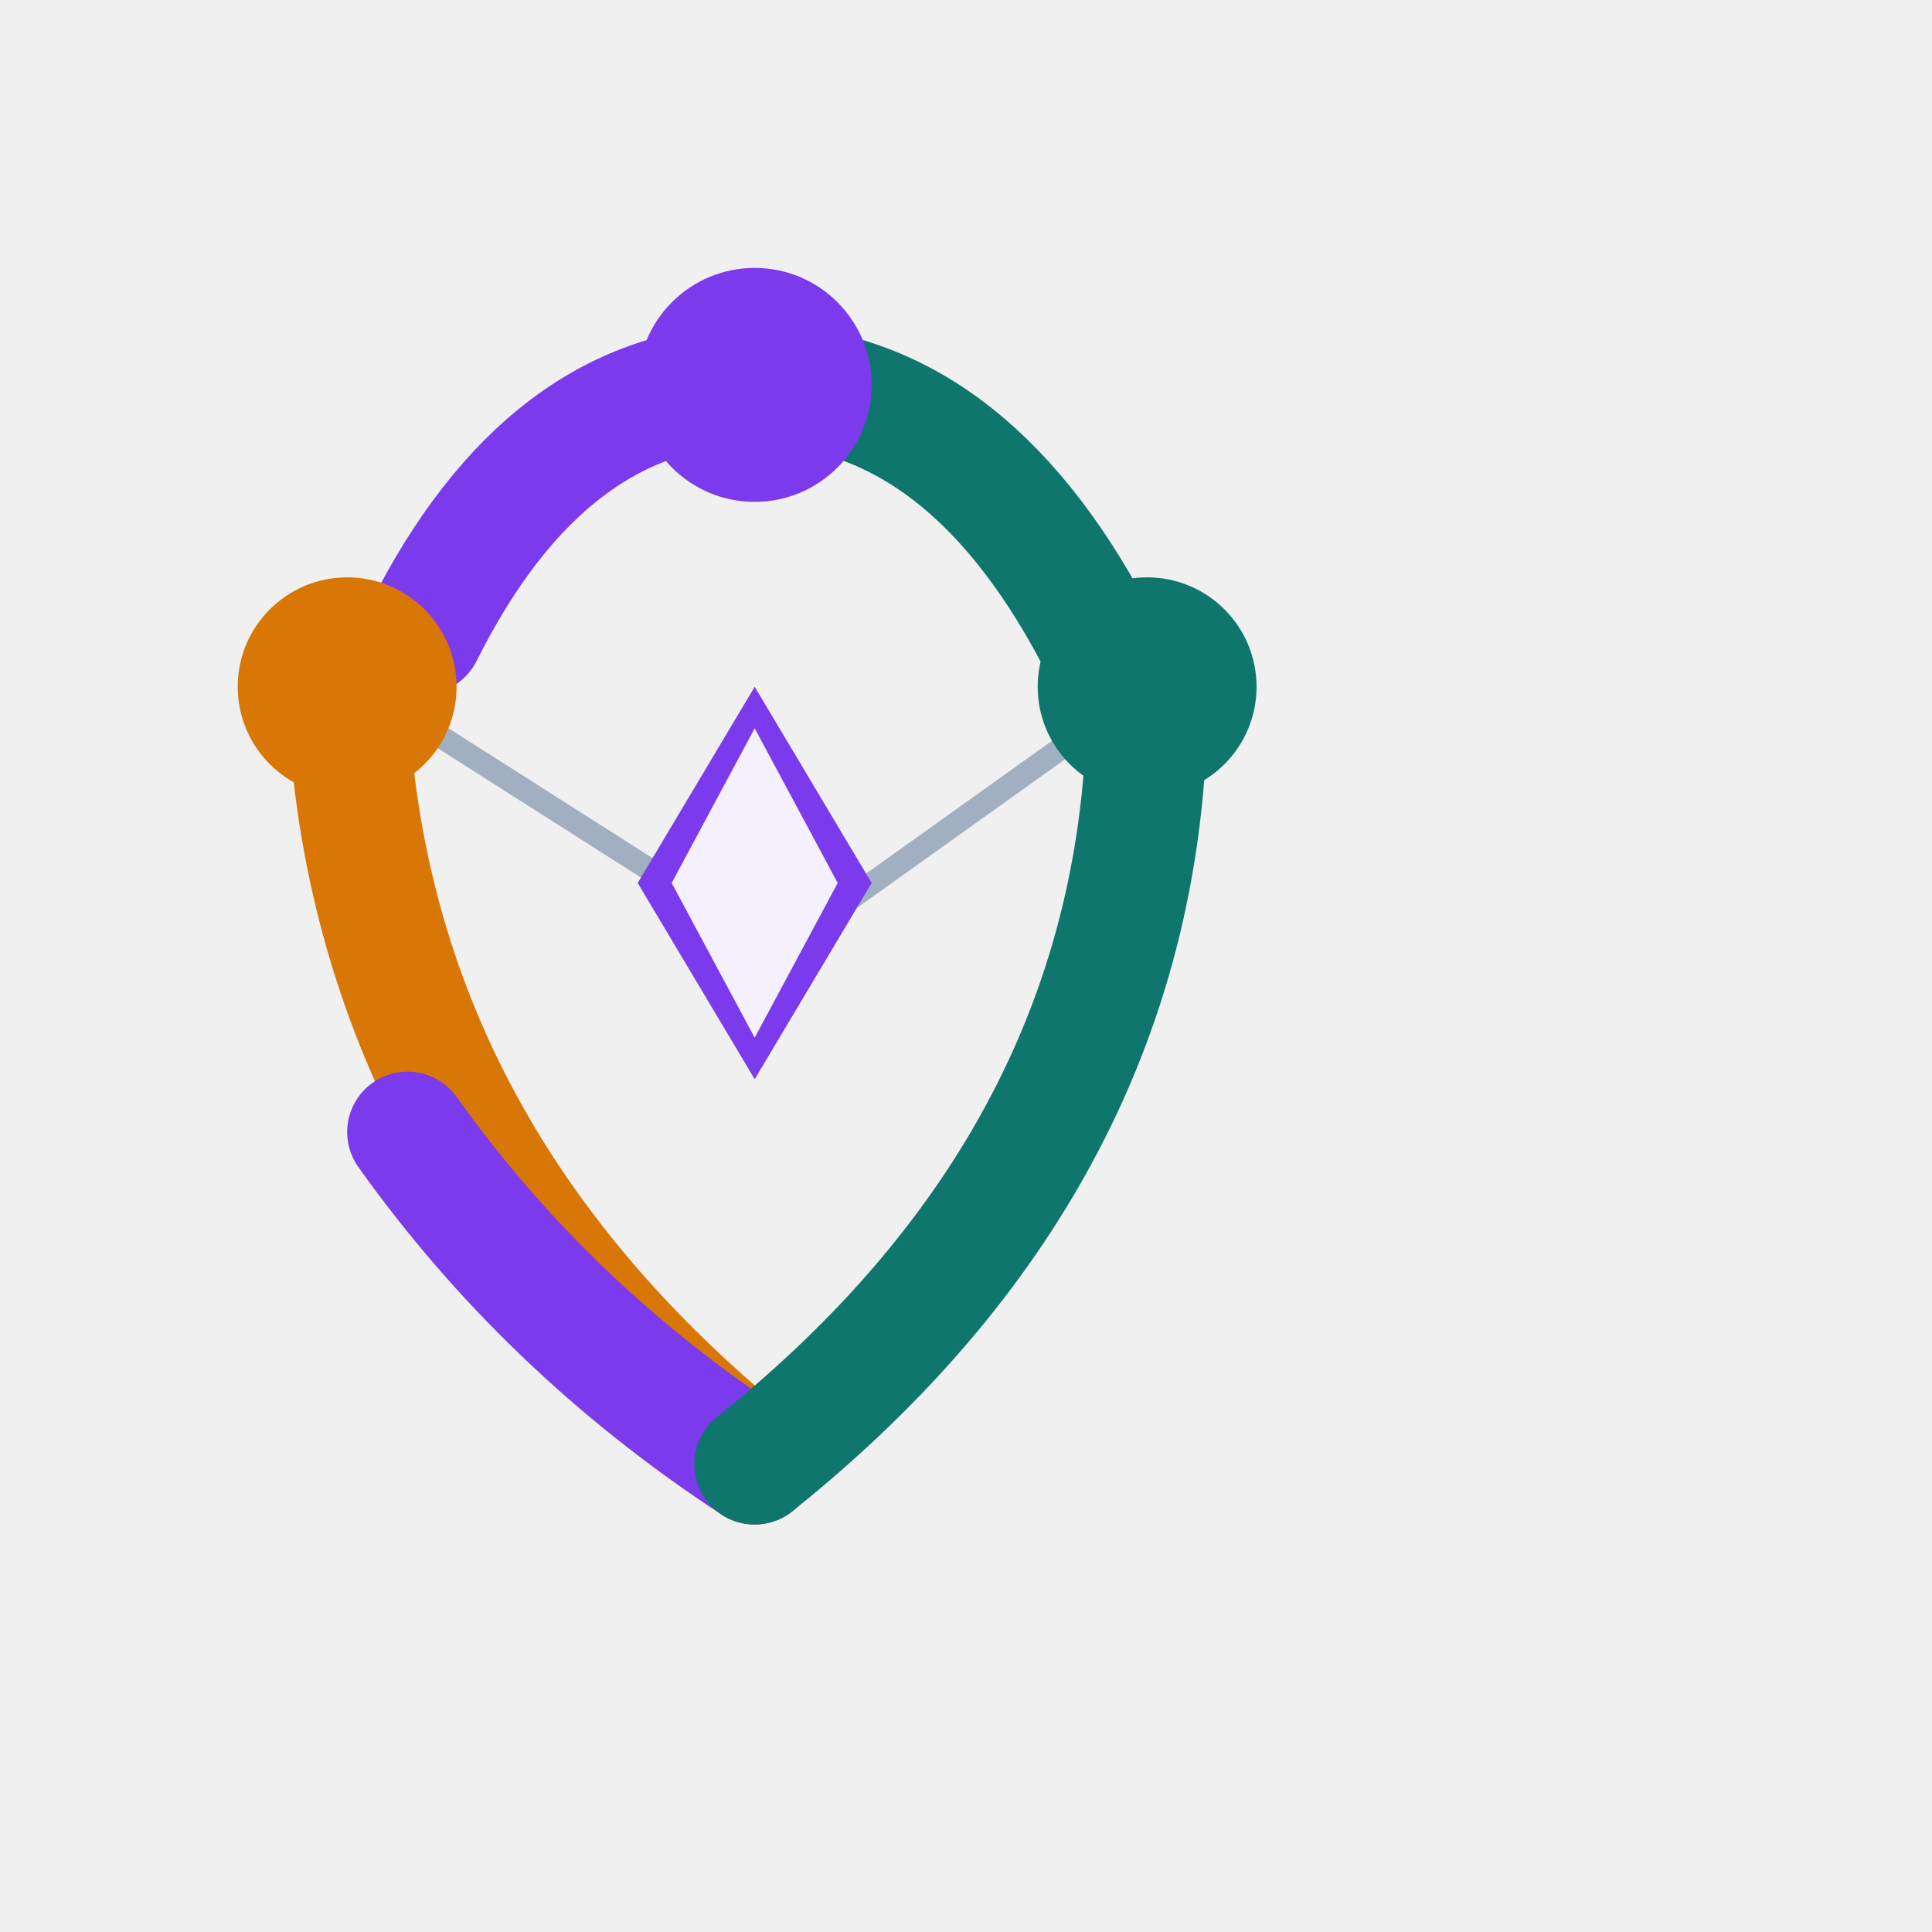
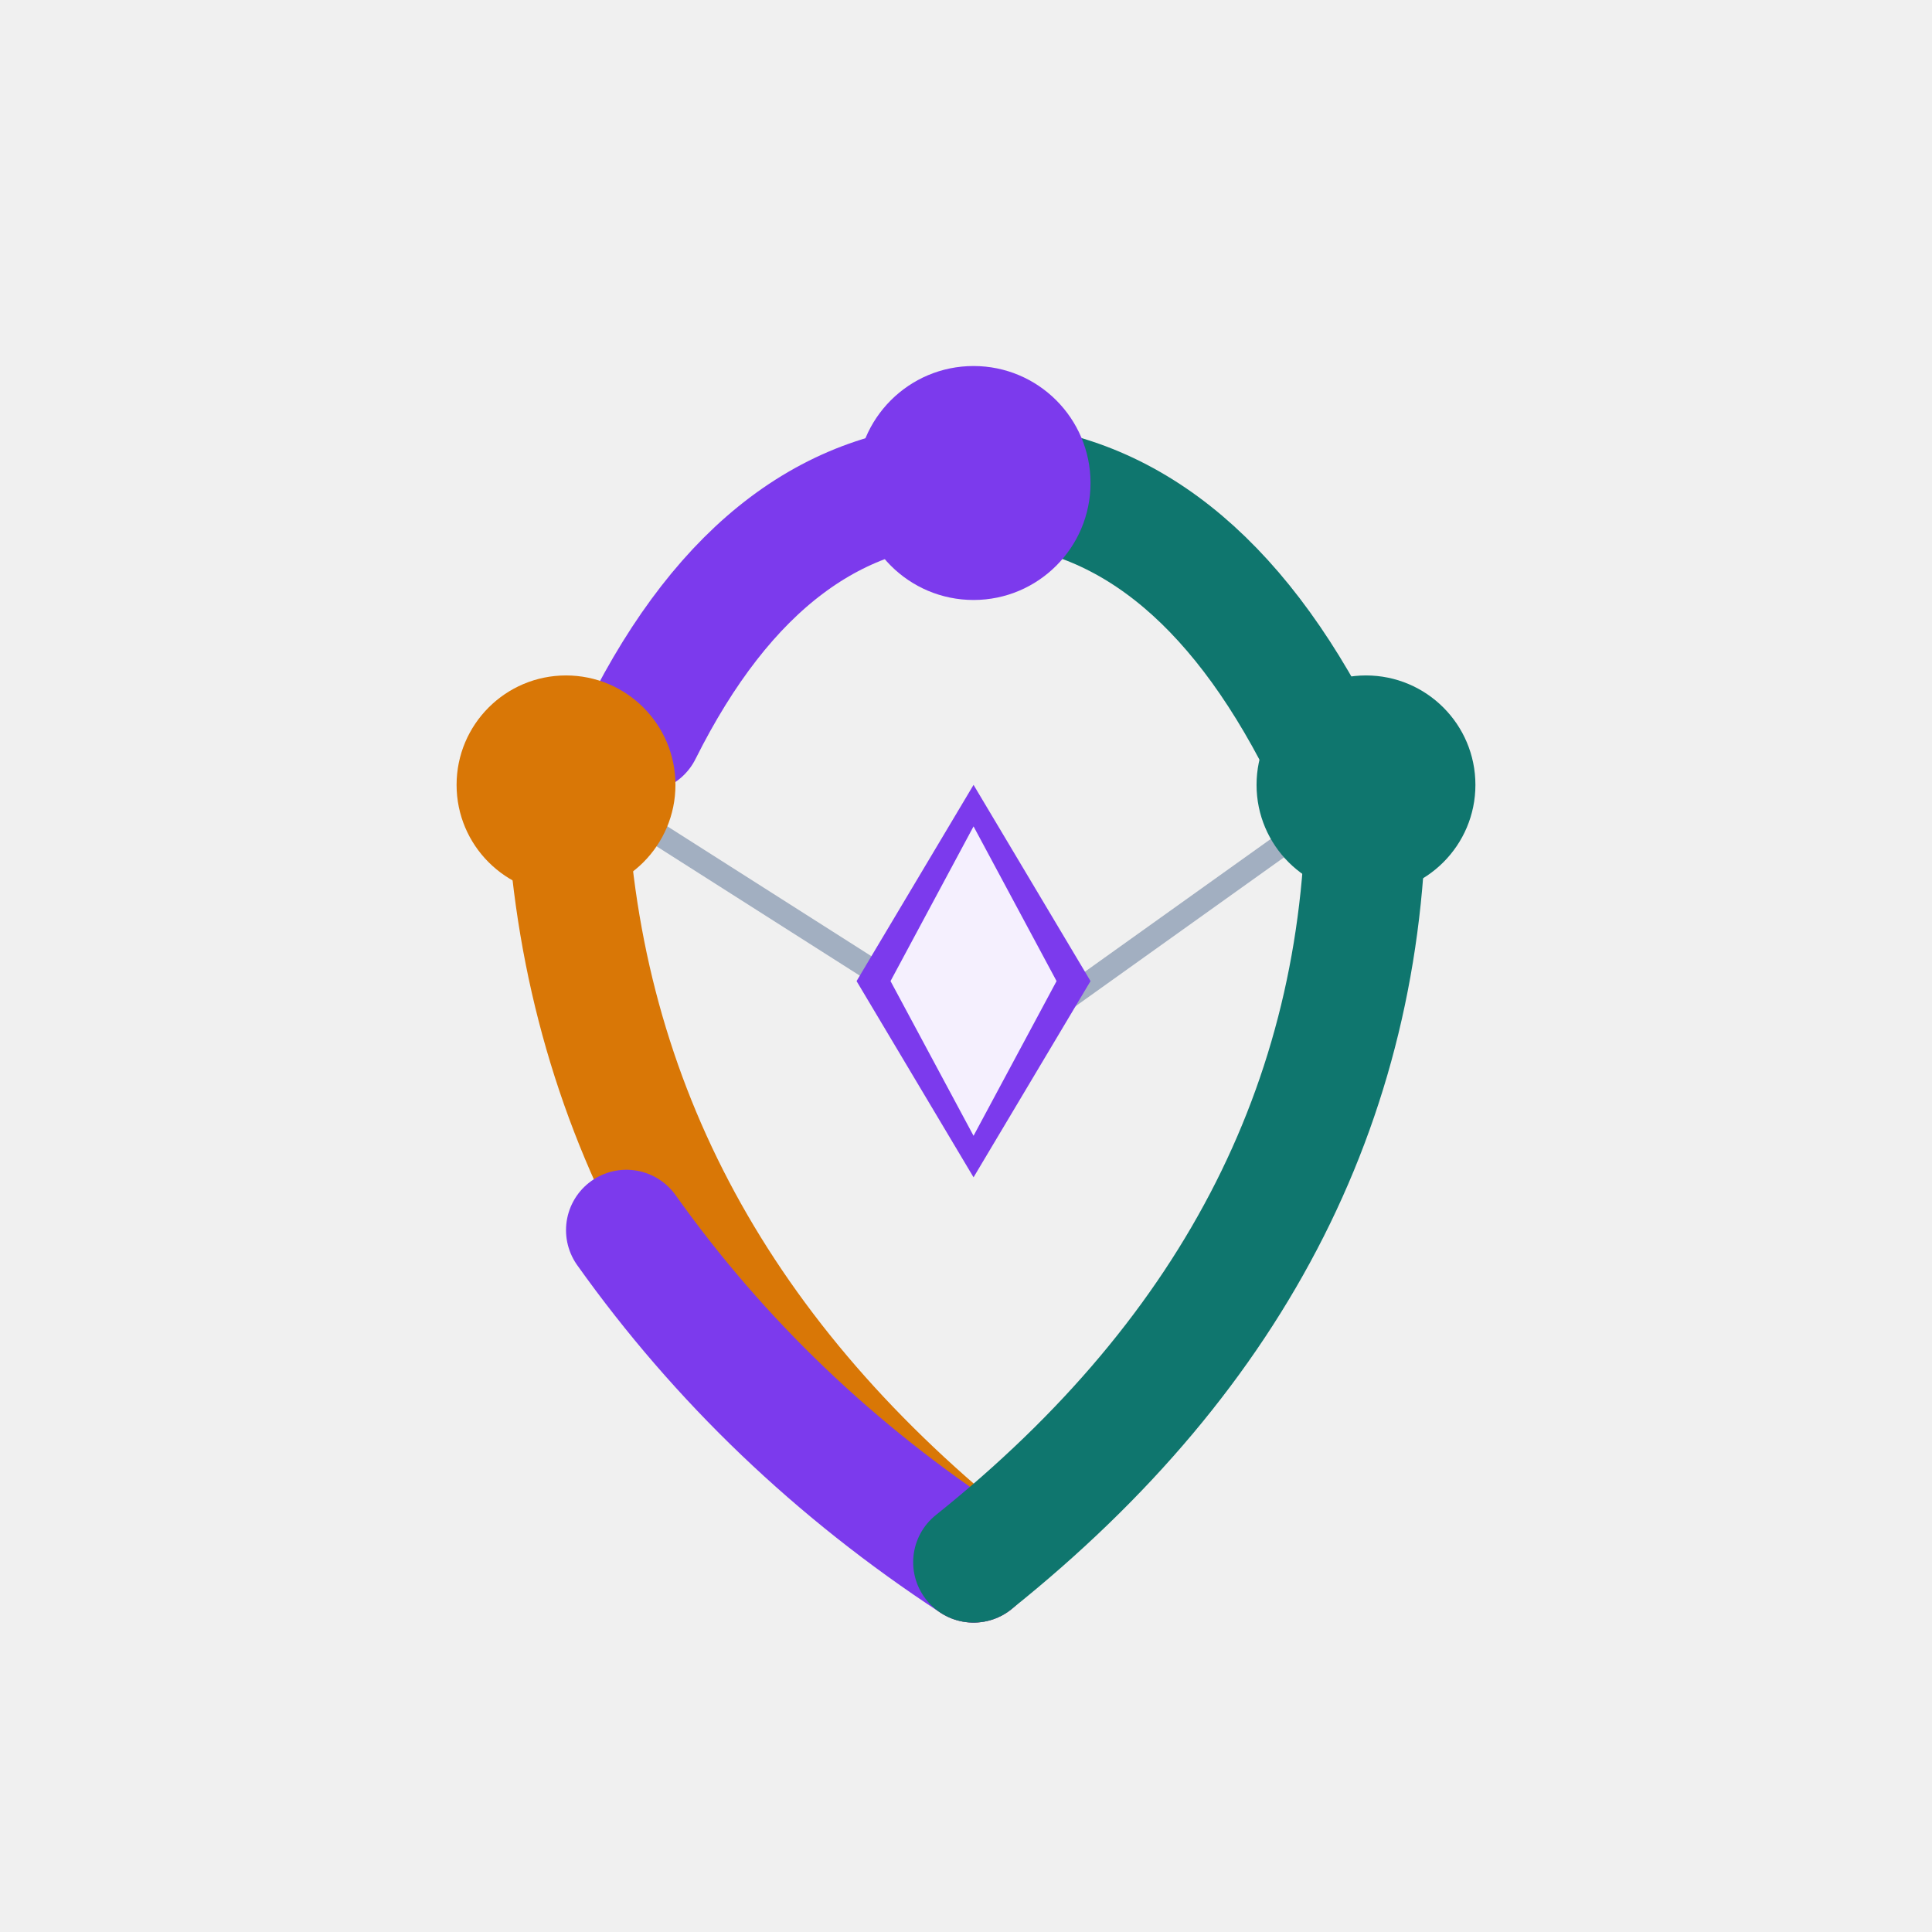
- <svg xmlns="http://www.w3.org/2000/svg" viewBox="0 0 512 512">
+ <svg xmlns="http://www.w3.org/2000/svg" viewBox="-58 -26 512 512">
  <g fill="none" stroke-linecap="round" stroke-linejoin="round">
    <path d="M112 168 Q145 102 200 102" stroke="#7C3AED" stroke-width="32" />
    <path d="M200 102 Q255 102 290 168" stroke="#0F766E" stroke-width="32" />
    <path d="M92 182 Q96 304 200 388" stroke="#D97706" stroke-width="32" />
    <path d="M108 300 Q145 352 200 388" stroke="#7C3AED" stroke-width="32" />
    <path d="M200 388 Q305 304 304 182" stroke="#0F766E" stroke-width="32" />
    <path d="M96 182 L206 252 L304 182" stroke="#94A3B8" stroke-width="6" opacity="0.85" />
  </g>
  <circle cx="200" cy="102" r="31" fill="#7C3AED" />
  <circle cx="92" cy="182" r="29" fill="#D97706" />
  <circle cx="304" cy="182" r="29" fill="#0F766E" />
  <path d="M200 182 L231 234 L200 286 L169 234 Z" fill="#7C3AED" />
  <path d="M200 193 L222 234 L200 275 L178 234 Z" fill="#FFFFFF" opacity="0.92" />
</svg>
